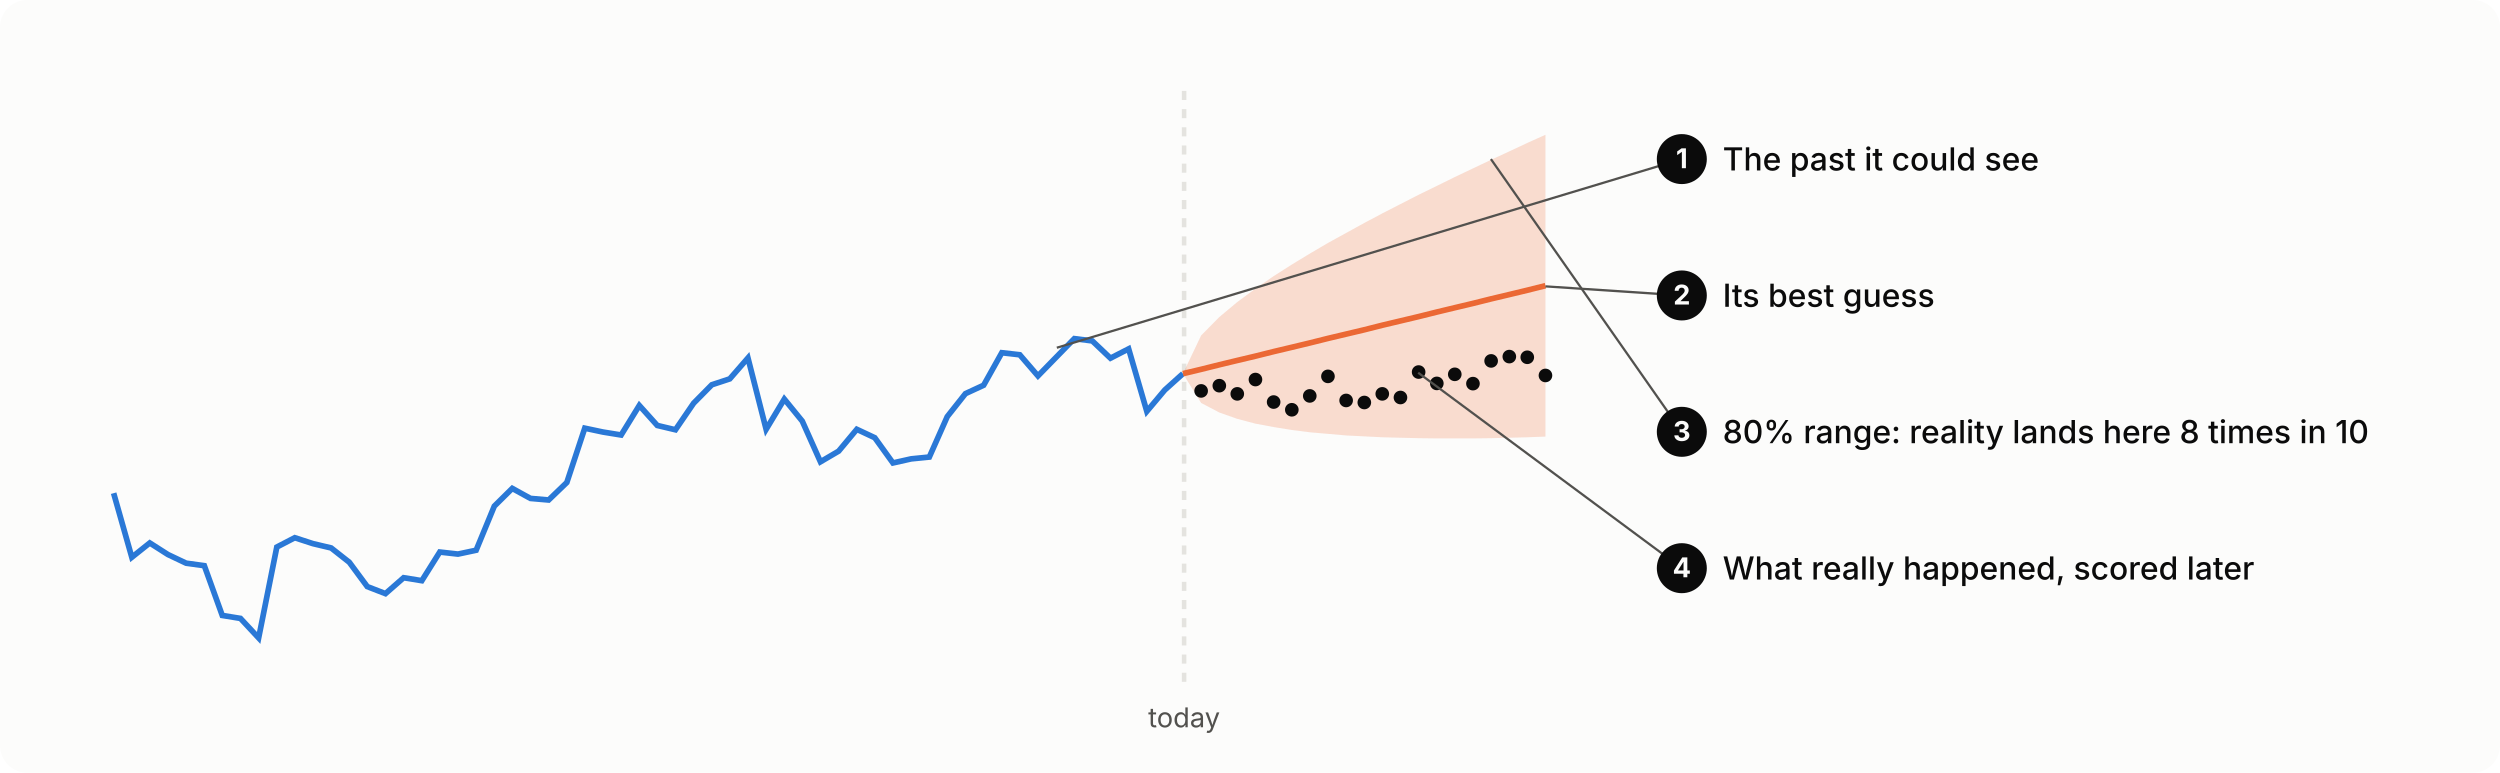
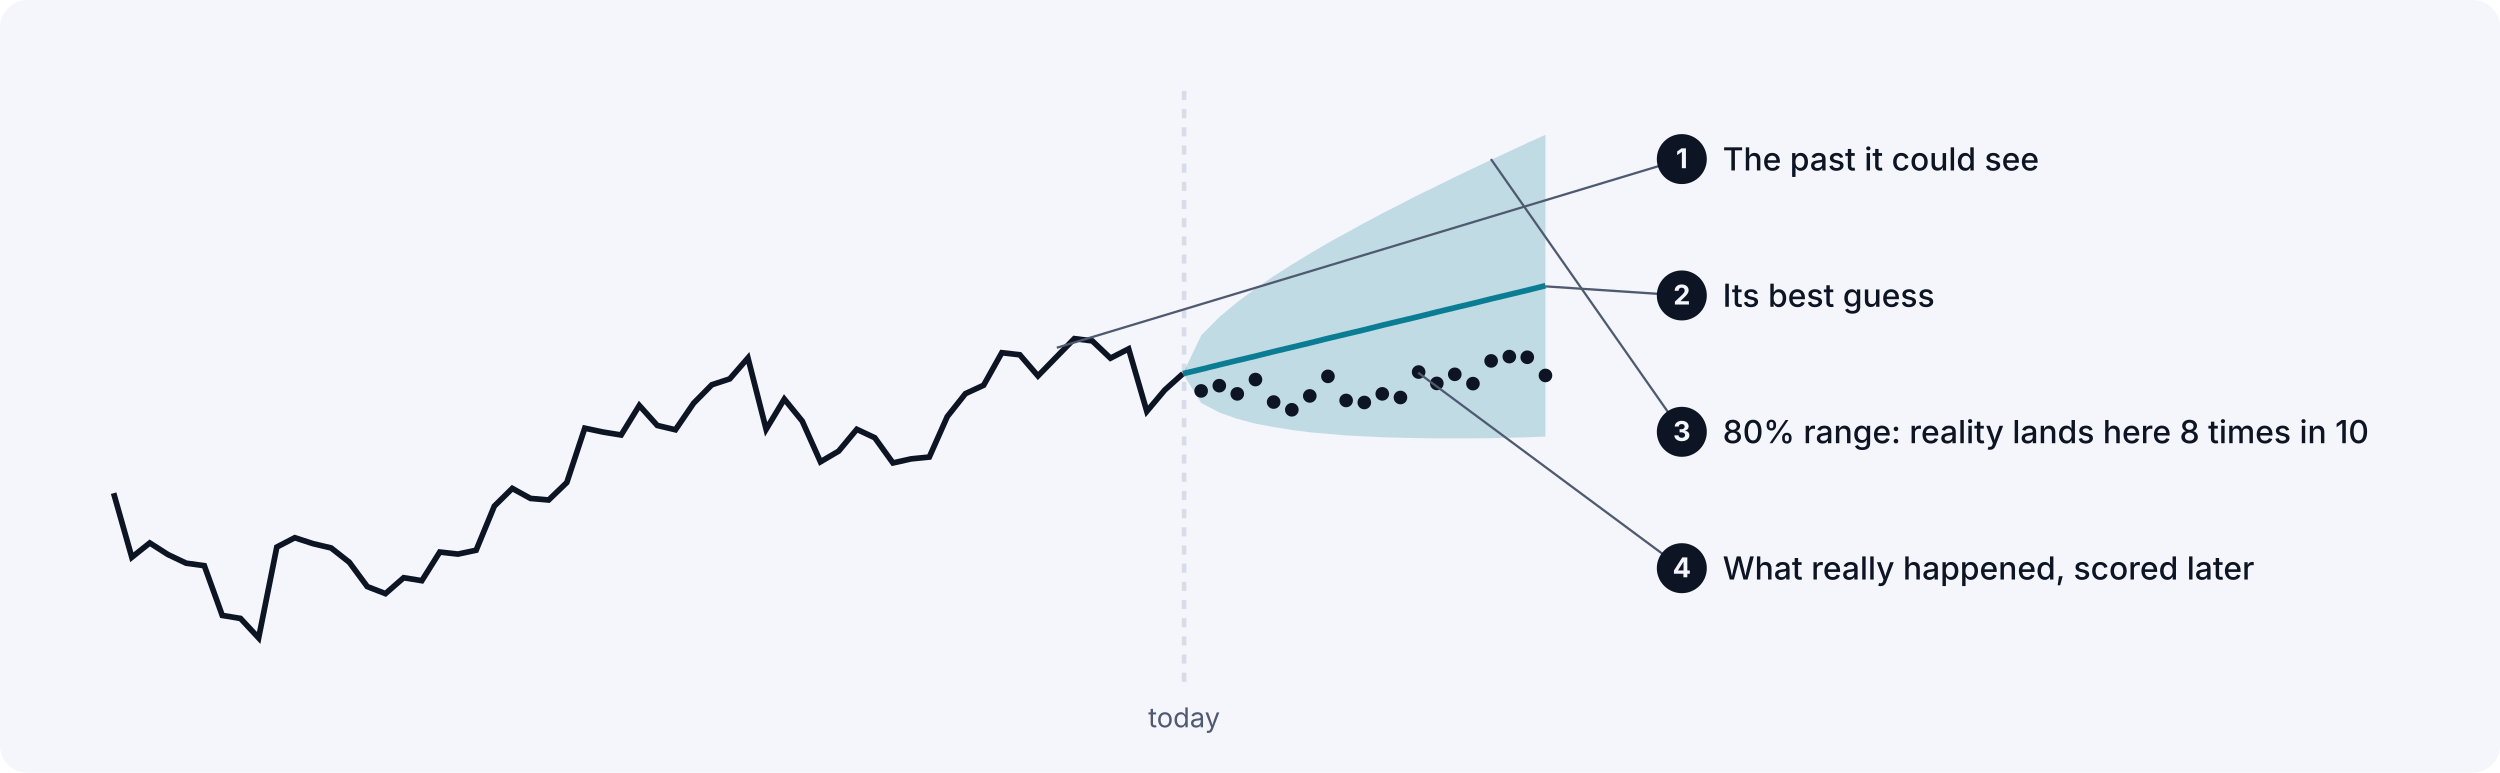
<svg xmlns="http://www.w3.org/2000/svg" viewBox="0 0 1100 340" role="img" aria-label="How to read a forecast fan chart">
  <style>
-   .t { font: 500 14px Inter, system-ui, sans-serif; fill: #0b0b0b; }
-   .n { font: 700 12px Inter, system-ui, sans-serif; fill: #fcfcfb; }
-   .m { font: 400 12px Inter, system-ui, sans-serif; fill: #52514e; }
+   .t { font: 500 14px Inter, system-ui, sans-serif; fill: #0d1424; }
+   .n { font: 700 12px Inter, system-ui, sans-serif; fill: #f4f6fb; }
+   .m { font: 400 12px Inter, system-ui, sans-serif; fill: #4f5a70; }
</style>
-   <rect width="1100" height="340" rx="12" fill="#fcfcfb" />
-   <line x1="521" x2="521" y1="40" y2="300" stroke="#e4e3df" stroke-width="2" stroke-dasharray="4 4" />
+   <rect width="1100" height="340" rx="12" fill="#f4f6fb" />
+   <line x1="521" x2="521" y1="40" y2="300" stroke="#d6dce8" stroke-width="2" stroke-dasharray="4 4" />
  <text x="521" y="320" text-anchor="middle" class="m">today</text>
-   <polygon points="520.5,164.4 528.5,147.6 536.5,139.5 544.4,132.9 552.4,127.0 560.4,121.5 568.4,116.4 576.3,111.6 584.3,106.9 592.3,102.5 600.3,98.1 608.2,93.9 616.2,89.8 624.2,85.7 632.2,81.8 640.1,77.9 648.1,74.1 656.1,70.3 664.1,66.6 672.0,62.9 680.0,59.3 680.0,192.1 672.0,192.4 664.1,192.6 656.1,192.8 648.1,192.9 640.1,192.9 632.2,192.9 624.2,192.8 616.2,192.6 608.2,192.4 600.3,192.0 592.3,191.6 584.3,190.9 576.3,190.2 568.4,189.2 560.4,187.9 552.4,186.4 544.4,184.3 536.5,181.5 528.5,177.3 520.5,164.4" fill="#eb6834" opacity=".22" />
-   <polyline points="50.0,217.0 58.0,245.2 65.9,238.9 73.9,244.0 81.9,247.8 89.9,248.9 97.8,270.8 105.8,272.1 113.8,280.7 121.8,240.7 129.7,236.6 137.7,239.2 145.7,241.1 153.7,247.4 161.6,258.1 169.6,261.2 177.6,254.2 185.6,255.5 193.5,242.9 201.5,243.8 209.5,242.1 217.5,222.7 225.4,214.9 233.4,219.3 241.4,220.0 249.4,212.3 257.3,188.4 265.3,190.1 273.3,191.4 281.3,178.4 289.2,187.2 297.2,189.1 305.2,177.4 313.2,169.3 321.1,166.7 329.1,157.5 337.1,188.9 345.1,175.6 353.0,185.3 361.0,203.2 369.0,198.5 377.0,188.9 384.9,192.6 392.9,203.7 400.9,201.9 408.9,201.1 416.8,183.3 424.8,173.2 432.8,169.5 440.8,155.2 448.7,156.1 456.7,165.4 464.7,157.2 472.7,149.0 480.6,150.0 488.6,157.6 496.6,153.5 504.6,181.0 512.5,171.6 520.5,164.4" fill="none" stroke="#2a78d6" stroke-width="2.5" />
-   <polyline points="520.5,164.4 528.5,162.5 536.5,160.5 544.4,158.6 552.4,156.7 560.4,154.7 568.4,152.8 576.3,150.9 584.3,148.9 592.3,147.0 600.3,145.1 608.2,143.1 616.2,141.2 624.2,139.3 632.2,137.3 640.1,135.4 648.1,133.5 656.1,131.5 664.1,129.6 672.0,127.7 680.0,125.7" fill="none" stroke="#eb6834" stroke-width="2.5" />
-   <circle cx="528.5" cy="172.0" r="3" fill="#0b0b0b" />
-   <circle cx="536.5" cy="169.7" r="3" fill="#0b0b0b" />
-   <circle cx="544.4" cy="173.3" r="3" fill="#0b0b0b" />
-   <circle cx="552.4" cy="167.0" r="3" fill="#0b0b0b" />
-   <circle cx="560.4" cy="176.9" r="3" fill="#0b0b0b" />
-   <circle cx="568.4" cy="180.3" r="3" fill="#0b0b0b" />
-   <circle cx="576.3" cy="174.2" r="3" fill="#0b0b0b" />
-   <circle cx="584.3" cy="165.6" r="3" fill="#0b0b0b" />
-   <circle cx="592.3" cy="176.2" r="3" fill="#0b0b0b" />
-   <circle cx="600.3" cy="177.1" r="3" fill="#0b0b0b" />
-   <circle cx="608.2" cy="173.3" r="3" fill="#0b0b0b" />
-   <circle cx="616.2" cy="174.9" r="3" fill="#0b0b0b" />
-   <circle cx="624.2" cy="163.7" r="3" fill="#0b0b0b" />
-   <circle cx="632.2" cy="168.7" r="3" fill="#0b0b0b" />
-   <circle cx="640.1" cy="164.7" r="3" fill="#0b0b0b" />
-   <circle cx="648.1" cy="168.8" r="3" fill="#0b0b0b" />
-   <circle cx="656.1" cy="158.8" r="3" fill="#0b0b0b" />
-   <circle cx="664.1" cy="156.9" r="3" fill="#0b0b0b" />
-   <circle cx="672.0" cy="157.2" r="3" fill="#0b0b0b" />
-   <circle cx="680.0" cy="165.2" r="3" fill="#0b0b0b" />
-   <line x1="465" y1="153" x2="740" y2="70" stroke="#52514e" stroke-width="1" />
-   <circle cx="740" cy="70" r="11" fill="#0b0b0b" />
+   <polygon points="520.5,164.4 528.5,147.6 536.5,139.5 544.4,132.9 552.4,127.0 560.4,121.5 568.4,116.4 576.3,111.6 584.3,106.9 592.3,102.5 600.3,98.1 608.2,93.9 616.2,89.8 624.2,85.7 632.2,81.8 640.1,77.9 648.1,74.1 656.1,70.3 664.1,66.6 672.0,62.9 680.0,59.3 680.0,192.1 672.0,192.4 664.1,192.6 656.1,192.8 648.1,192.9 640.1,192.9 632.2,192.9 624.2,192.8 616.2,192.6 608.2,192.4 600.3,192.0 592.3,191.6 584.3,190.9 576.3,190.2 568.4,189.2 560.4,187.9 552.4,186.4 544.4,184.3 536.5,181.5 528.5,177.3 520.5,164.4" fill="#0a7c93" opacity=".22" />
+   <polyline points="50.0,217.0 58.0,245.2 65.9,238.9 73.9,244.0 81.9,247.8 89.9,248.9 97.8,270.8 105.8,272.1 113.8,280.7 121.8,240.7 129.7,236.6 137.7,239.2 145.7,241.1 153.7,247.4 161.6,258.1 169.6,261.2 177.6,254.2 185.6,255.5 193.5,242.9 201.5,243.8 209.5,242.1 217.5,222.7 225.4,214.9 233.4,219.3 241.4,220.0 249.4,212.3 257.3,188.4 265.3,190.1 273.3,191.4 281.3,178.4 289.2,187.2 297.2,189.1 305.2,177.4 313.2,169.3 321.1,166.7 329.1,157.5 337.1,188.9 345.1,175.6 353.0,185.3 361.0,203.2 369.0,198.5 377.0,188.9 384.9,192.6 392.9,203.7 400.9,201.9 408.9,201.1 416.8,183.3 424.8,173.2 432.8,169.5 440.8,155.2 448.7,156.1 456.7,165.4 464.7,157.2 472.7,149.0 480.6,150.0 488.6,157.6 496.6,153.5 504.6,181.0 512.5,171.6 520.5,164.4" fill="none" stroke="#0d1424" stroke-width="2.5" />
+   <polyline points="520.5,164.4 528.5,162.5 536.5,160.5 544.4,158.6 552.4,156.7 560.4,154.7 568.4,152.8 576.3,150.9 584.3,148.9 592.3,147.0 600.3,145.1 608.2,143.1 616.2,141.2 624.2,139.3 632.2,137.3 640.1,135.4 648.1,133.5 656.1,131.5 664.1,129.6 672.0,127.7 680.0,125.7" fill="none" stroke="#0a7c93" stroke-width="2.5" />
+   <circle cx="528.5" cy="172.0" r="3" fill="#0d1424" />
+   <circle cx="536.5" cy="169.7" r="3" fill="#0d1424" />
+   <circle cx="544.4" cy="173.3" r="3" fill="#0d1424" />
+   <circle cx="552.4" cy="167.0" r="3" fill="#0d1424" />
+   <circle cx="560.4" cy="176.9" r="3" fill="#0d1424" />
+   <circle cx="568.4" cy="180.3" r="3" fill="#0d1424" />
+   <circle cx="576.3" cy="174.2" r="3" fill="#0d1424" />
+   <circle cx="584.3" cy="165.6" r="3" fill="#0d1424" />
+   <circle cx="592.3" cy="176.2" r="3" fill="#0d1424" />
+   <circle cx="600.3" cy="177.1" r="3" fill="#0d1424" />
+   <circle cx="608.2" cy="173.3" r="3" fill="#0d1424" />
+   <circle cx="616.2" cy="174.9" r="3" fill="#0d1424" />
+   <circle cx="624.2" cy="163.7" r="3" fill="#0d1424" />
+   <circle cx="632.2" cy="168.7" r="3" fill="#0d1424" />
+   <circle cx="640.1" cy="164.7" r="3" fill="#0d1424" />
+   <circle cx="648.1" cy="168.8" r="3" fill="#0d1424" />
+   <circle cx="656.1" cy="158.8" r="3" fill="#0d1424" />
+   <circle cx="664.1" cy="156.9" r="3" fill="#0d1424" />
+   <circle cx="672.0" cy="157.2" r="3" fill="#0d1424" />
+   <circle cx="680.0" cy="165.2" r="3" fill="#0d1424" />
+   <line x1="465" y1="153" x2="740" y2="70" stroke="#4f5a70" stroke-width="1" />
+   <circle cx="740" cy="70" r="11" fill="#0d1424" />
  <text x="740" y="74" text-anchor="middle" class="n">1</text>
  <text x="758" y="75" class="t">The past it could see</text>
-   <line x1="680" y1="126" x2="740" y2="130" stroke="#52514e" stroke-width="1" />
-   <circle cx="740" cy="130" r="11" fill="#0b0b0b" />
+   <line x1="680" y1="126" x2="740" y2="130" stroke="#4f5a70" stroke-width="1" />
+   <circle cx="740" cy="130" r="11" fill="#0d1424" />
  <text x="740" y="134" text-anchor="middle" class="n">2</text>
  <text x="758" y="135" class="t">Its best guess</text>
-   <line x1="656" y1="70" x2="740" y2="190" stroke="#52514e" stroke-width="1" />
-   <circle cx="740" cy="190" r="11" fill="#0b0b0b" />
+   <line x1="656" y1="70" x2="740" y2="190" stroke="#4f5a70" stroke-width="1" />
+   <circle cx="740" cy="190" r="11" fill="#0d1424" />
  <text x="740" y="194" text-anchor="middle" class="n">3</text>
  <text x="758" y="195" class="t">80% range: reality lands here 8 times in 10</text>
-   <line x1="624" y1="164" x2="740" y2="250" stroke="#52514e" stroke-width="1" />
-   <circle cx="740" cy="250" r="11" fill="#0b0b0b" />
+   <line x1="624" y1="164" x2="740" y2="250" stroke="#4f5a70" stroke-width="1" />
+   <circle cx="740" cy="250" r="11" fill="#0d1424" />
  <text x="740" y="254" text-anchor="middle" class="n">4</text>
  <text x="758" y="255" class="t">What really happened, scored later</text>
</svg>
